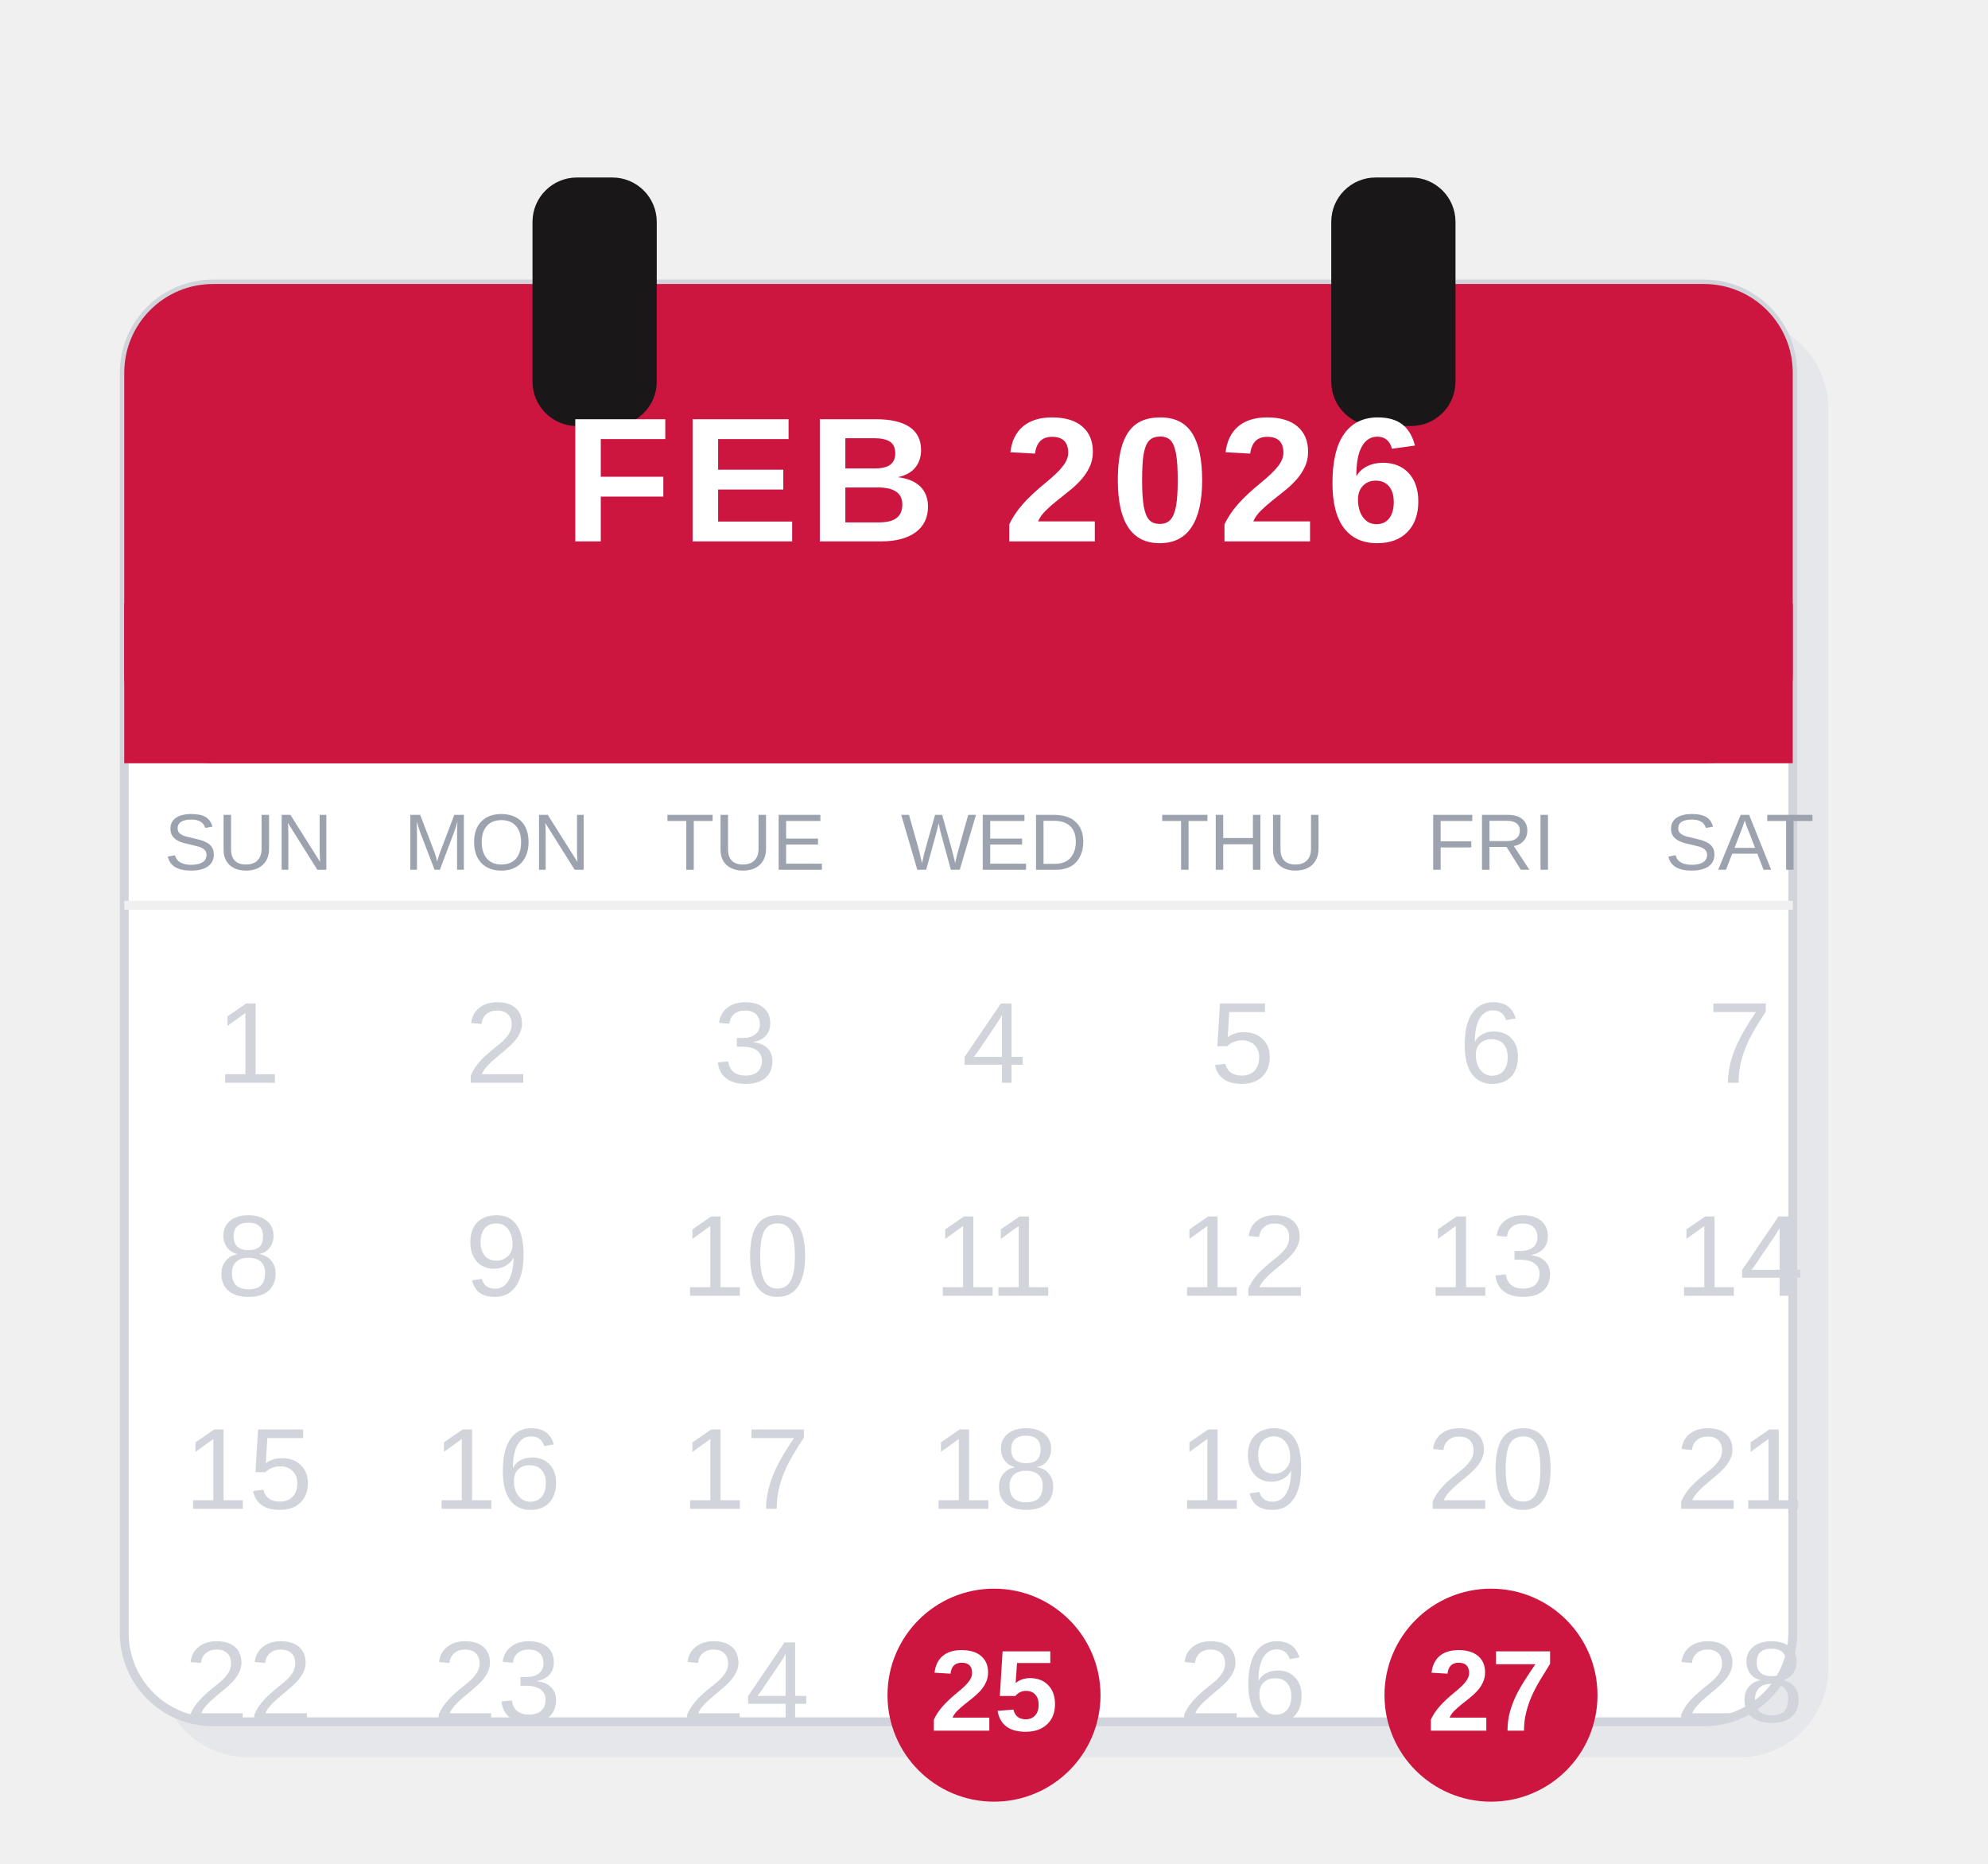
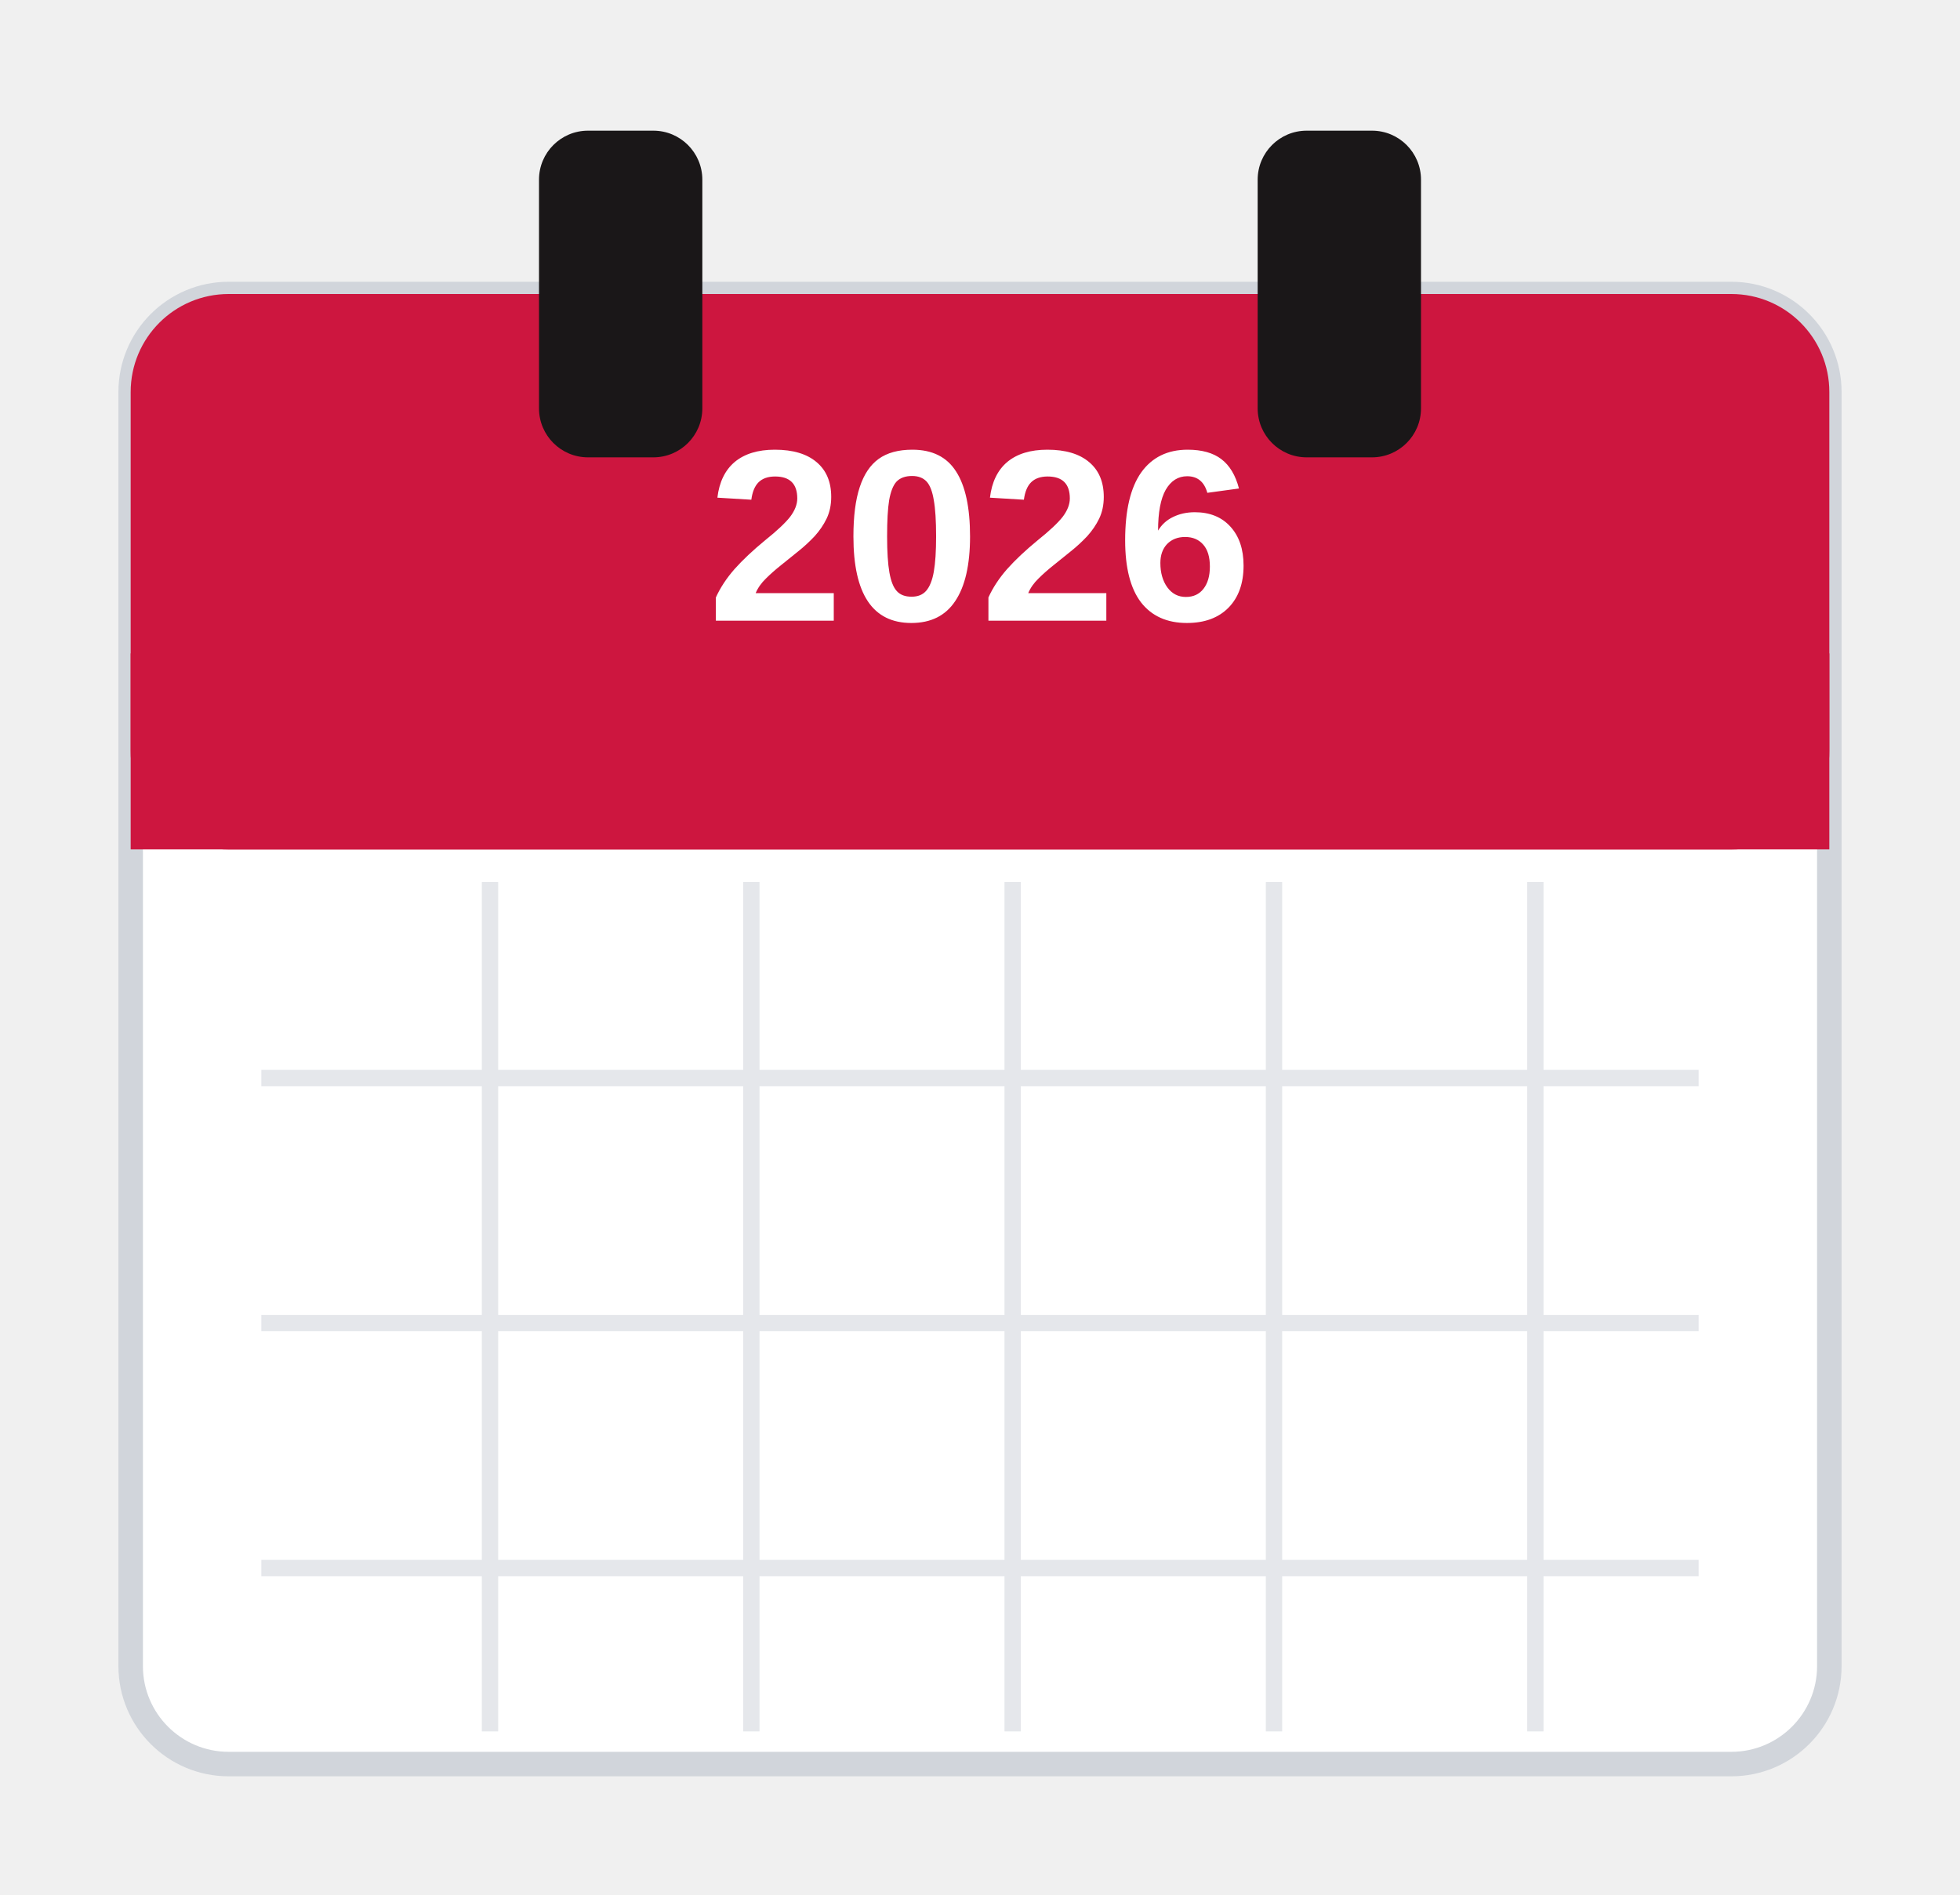
- <svg xmlns="http://www.w3.org/2000/svg" viewBox="0 0 224 210" role="img" aria-label="February 2026 calendar with key dates highlighted">
-   <rect x="18" y="36" width="188" height="162" rx="10" fill="#e5e7eb" />
-   <rect x="14" y="32" width="188" height="162" rx="10" fill="white" stroke="#d1d5db" stroke-width="1" />
-   <rect x="14" y="32" width="188" height="54" rx="10" fill="#cd163f" />
-   <rect x="14" y="68" width="188" height="18" fill="#cd163f" />
-   <rect x="60" y="20" width="14" height="28" rx="5" fill="#1a1718" />
-   <rect x="150" y="20" width="14" height="28" rx="5" fill="#1a1718" />
-   <text x="112" y="61" text-anchor="middle" font-family="Arial, sans-serif" font-size="20" font-weight="700" fill="white" letter-spacing="1">FEB 2026</text>
-   <text x="28" y="98" text-anchor="middle" font-family="Arial, sans-serif" font-size="9" fill="#9ca3af">SUN</text>
-   <text x="56" y="98" text-anchor="middle" font-family="Arial, sans-serif" font-size="9" fill="#9ca3af">MON</text>
-   <text x="84" y="98" text-anchor="middle" font-family="Arial, sans-serif" font-size="9" fill="#9ca3af">TUE</text>
-   <text x="112" y="98" text-anchor="middle" font-family="Arial, sans-serif" font-size="9" fill="#9ca3af">WED</text>
-   <text x="140" y="98" text-anchor="middle" font-family="Arial, sans-serif" font-size="9" fill="#9ca3af">THU</text>
-   <text x="168" y="98" text-anchor="middle" font-family="Arial, sans-serif" font-size="9" fill="#9ca3af">FRI</text>
-   <text x="196" y="98" text-anchor="middle" font-family="Arial, sans-serif" font-size="9" fill="#9ca3af">SAT</text>
-   <line x1="14" y1="102" x2="202" y2="102" stroke="#f0f0f0" stroke-width="1" />
-   <text x="28" y="122" text-anchor="middle" font-family="Arial, sans-serif" font-size="13" fill="#d1d5db">1</text>
-   <text x="56" y="122" text-anchor="middle" font-family="Arial, sans-serif" font-size="13" fill="#d1d5db">2</text>
-   <text x="84" y="122" text-anchor="middle" font-family="Arial, sans-serif" font-size="13" fill="#d1d5db">3</text>
-   <text x="112" y="122" text-anchor="middle" font-family="Arial, sans-serif" font-size="13" fill="#d1d5db">4</text>
-   <text x="140" y="122" text-anchor="middle" font-family="Arial, sans-serif" font-size="13" fill="#d1d5db">5</text>
-   <text x="168" y="122" text-anchor="middle" font-family="Arial, sans-serif" font-size="13" fill="#d1d5db">6</text>
-   <text x="196" y="122" text-anchor="middle" font-family="Arial, sans-serif" font-size="13" fill="#d1d5db">7</text>
-   <text x="28" y="146" text-anchor="middle" font-family="Arial, sans-serif" font-size="13" fill="#d1d5db">8</text>
-   <text x="56" y="146" text-anchor="middle" font-family="Arial, sans-serif" font-size="13" fill="#d1d5db">9</text>
-   <text x="84" y="146" text-anchor="middle" font-family="Arial, sans-serif" font-size="13" fill="#d1d5db">10</text>
-   <text x="112" y="146" text-anchor="middle" font-family="Arial, sans-serif" font-size="13" fill="#d1d5db">11</text>
-   <text x="140" y="146" text-anchor="middle" font-family="Arial, sans-serif" font-size="13" fill="#d1d5db">12</text>
-   <text x="168" y="146" text-anchor="middle" font-family="Arial, sans-serif" font-size="13" fill="#d1d5db">13</text>
-   <text x="196" y="146" text-anchor="middle" font-family="Arial, sans-serif" font-size="13" fill="#d1d5db">14</text>
-   <text x="28" y="170" text-anchor="middle" font-family="Arial, sans-serif" font-size="13" fill="#d1d5db">15</text>
-   <text x="56" y="170" text-anchor="middle" font-family="Arial, sans-serif" font-size="13" fill="#d1d5db">16</text>
-   <text x="84" y="170" text-anchor="middle" font-family="Arial, sans-serif" font-size="13" fill="#d1d5db">17</text>
-   <text x="112" y="170" text-anchor="middle" font-family="Arial, sans-serif" font-size="13" fill="#d1d5db">18</text>
-   <text x="140" y="170" text-anchor="middle" font-family="Arial, sans-serif" font-size="13" fill="#d1d5db">19</text>
-   <text x="168" y="170" text-anchor="middle" font-family="Arial, sans-serif" font-size="13" fill="#d1d5db">20</text>
-   <text x="196" y="170" text-anchor="middle" font-family="Arial, sans-serif" font-size="13" fill="#d1d5db">21</text>
-   <text x="28" y="194" text-anchor="middle" font-family="Arial, sans-serif" font-size="13" fill="#d1d5db">22</text>
-   <text x="56" y="194" text-anchor="middle" font-family="Arial, sans-serif" font-size="13" fill="#d1d5db">23</text>
-   <text x="84" y="194" text-anchor="middle" font-family="Arial, sans-serif" font-size="13" fill="#d1d5db">24</text>
-   <circle cx="112" cy="191" r="12" fill="#cd163f" />
-   <text x="112" y="195" text-anchor="middle" font-family="Arial, sans-serif" font-size="13" fill="white" font-weight="700">25</text>
-   <text x="140" y="194" text-anchor="middle" font-family="Arial, sans-serif" font-size="13" fill="#d1d5db">26</text>
-   <circle cx="168" cy="191" r="12" fill="#cd163f" />
-   <text x="168" y="195" text-anchor="middle" font-family="Arial, sans-serif" font-size="13" fill="white" font-weight="700">27</text>
-   <text x="196" y="194" text-anchor="middle" font-family="Arial, sans-serif" font-size="13" fill="#d1d5db">28</text>
+ <svg xmlns="http://www.w3.org/2000/svg" viewBox="0 0 120 116" role="img" aria-label="2026 calendar icon">
+   <rect x="8" y="18" width="104" height="90" rx="6" fill="white" stroke="#d1d5db" stroke-width="1.5" />
+   <rect x="8" y="18" width="104" height="34" rx="6" fill="#cd163f" />
+   <rect x="8" y="40" width="104" height="12" fill="#cd163f" />
+   <rect x="33" y="8" width="10" height="20" rx="3" fill="#1a1718" />
+   <rect x="77" y="8" width="10" height="20" rx="3" fill="#1a1718" />
+   <text x="60" y="38" text-anchor="middle" font-family="Arial, sans-serif" font-size="15" font-weight="700" fill="white">2026</text>
+   <line x1="16" y1="66" x2="104" y2="66" stroke="#e5e7eb" stroke-width="1" />
+   <line x1="16" y1="81" x2="104" y2="81" stroke="#e5e7eb" stroke-width="1" />
+   <line x1="16" y1="96" x2="104" y2="96" stroke="#e5e7eb" stroke-width="1" />
+   <line x1="30" y1="54" x2="30" y2="106" stroke="#e5e7eb" stroke-width="1" />
+   <line x1="46" y1="54" x2="46" y2="106" stroke="#e5e7eb" stroke-width="1" />
+   <line x1="62" y1="54" x2="62" y2="106" stroke="#e5e7eb" stroke-width="1" />
+   <line x1="78" y1="54" x2="78" y2="106" stroke="#e5e7eb" stroke-width="1" />
+   <line x1="94" y1="54" x2="94" y2="106" stroke="#e5e7eb" stroke-width="1" />
</svg>
